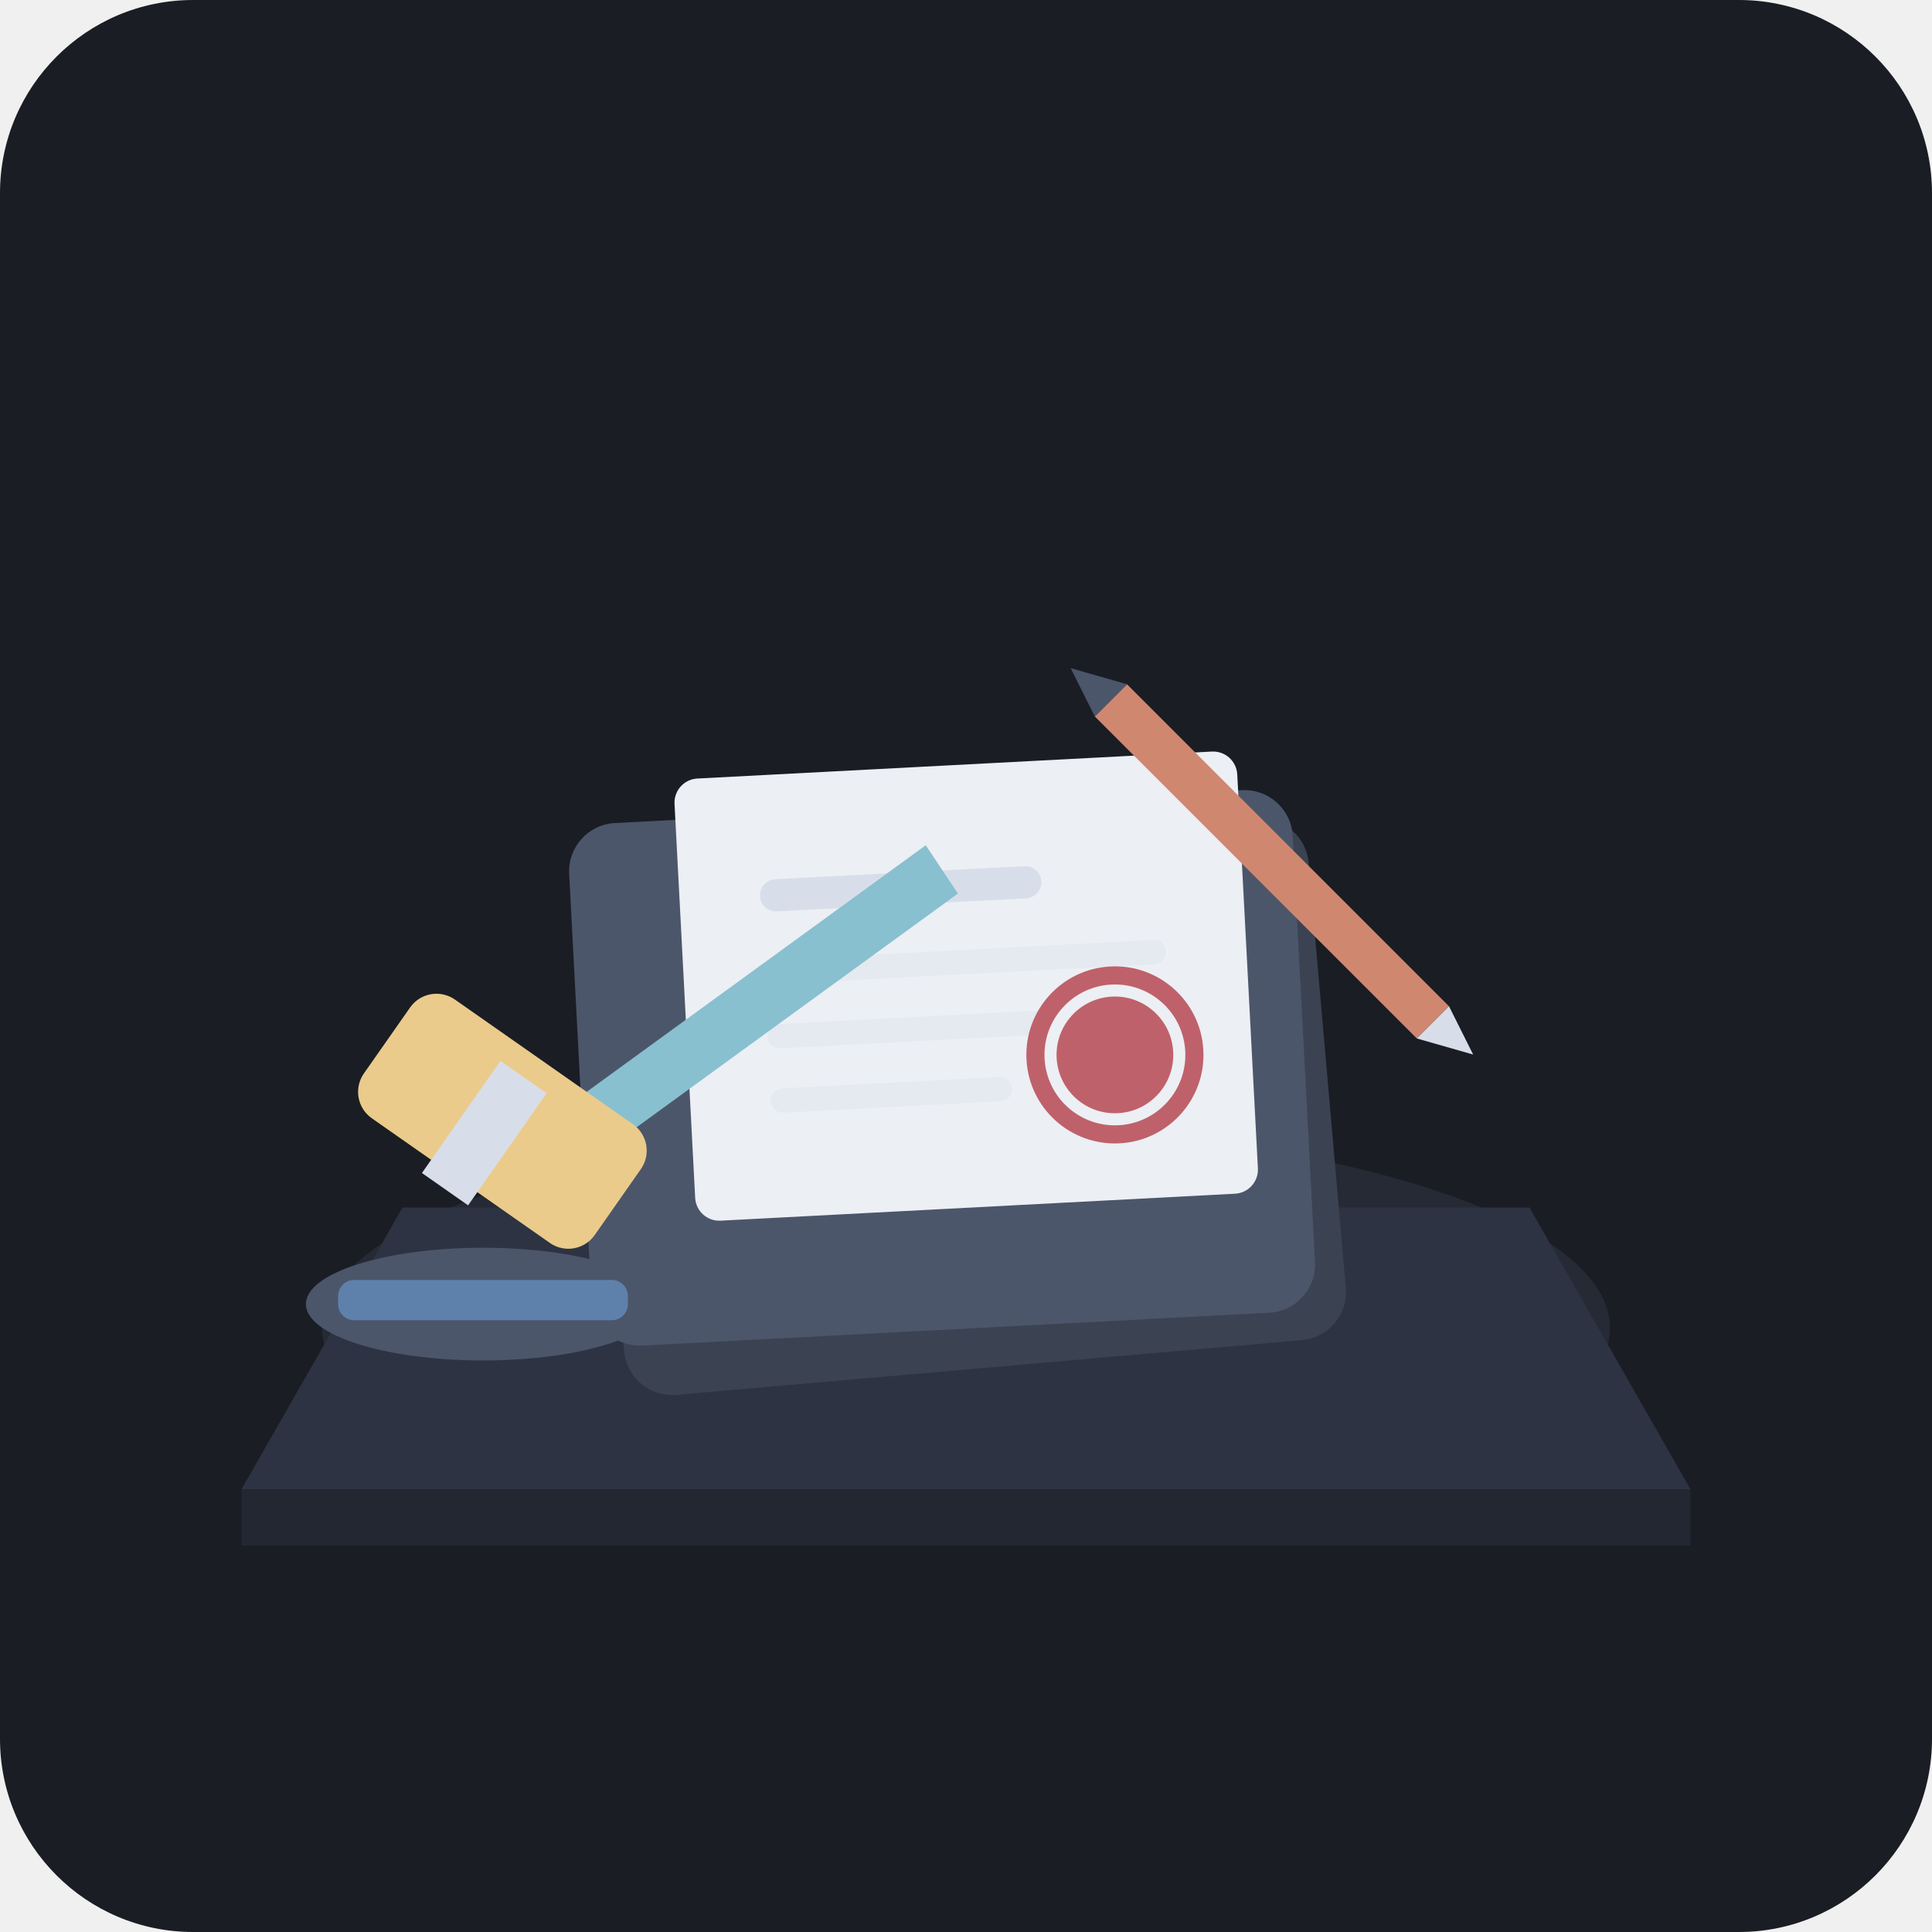
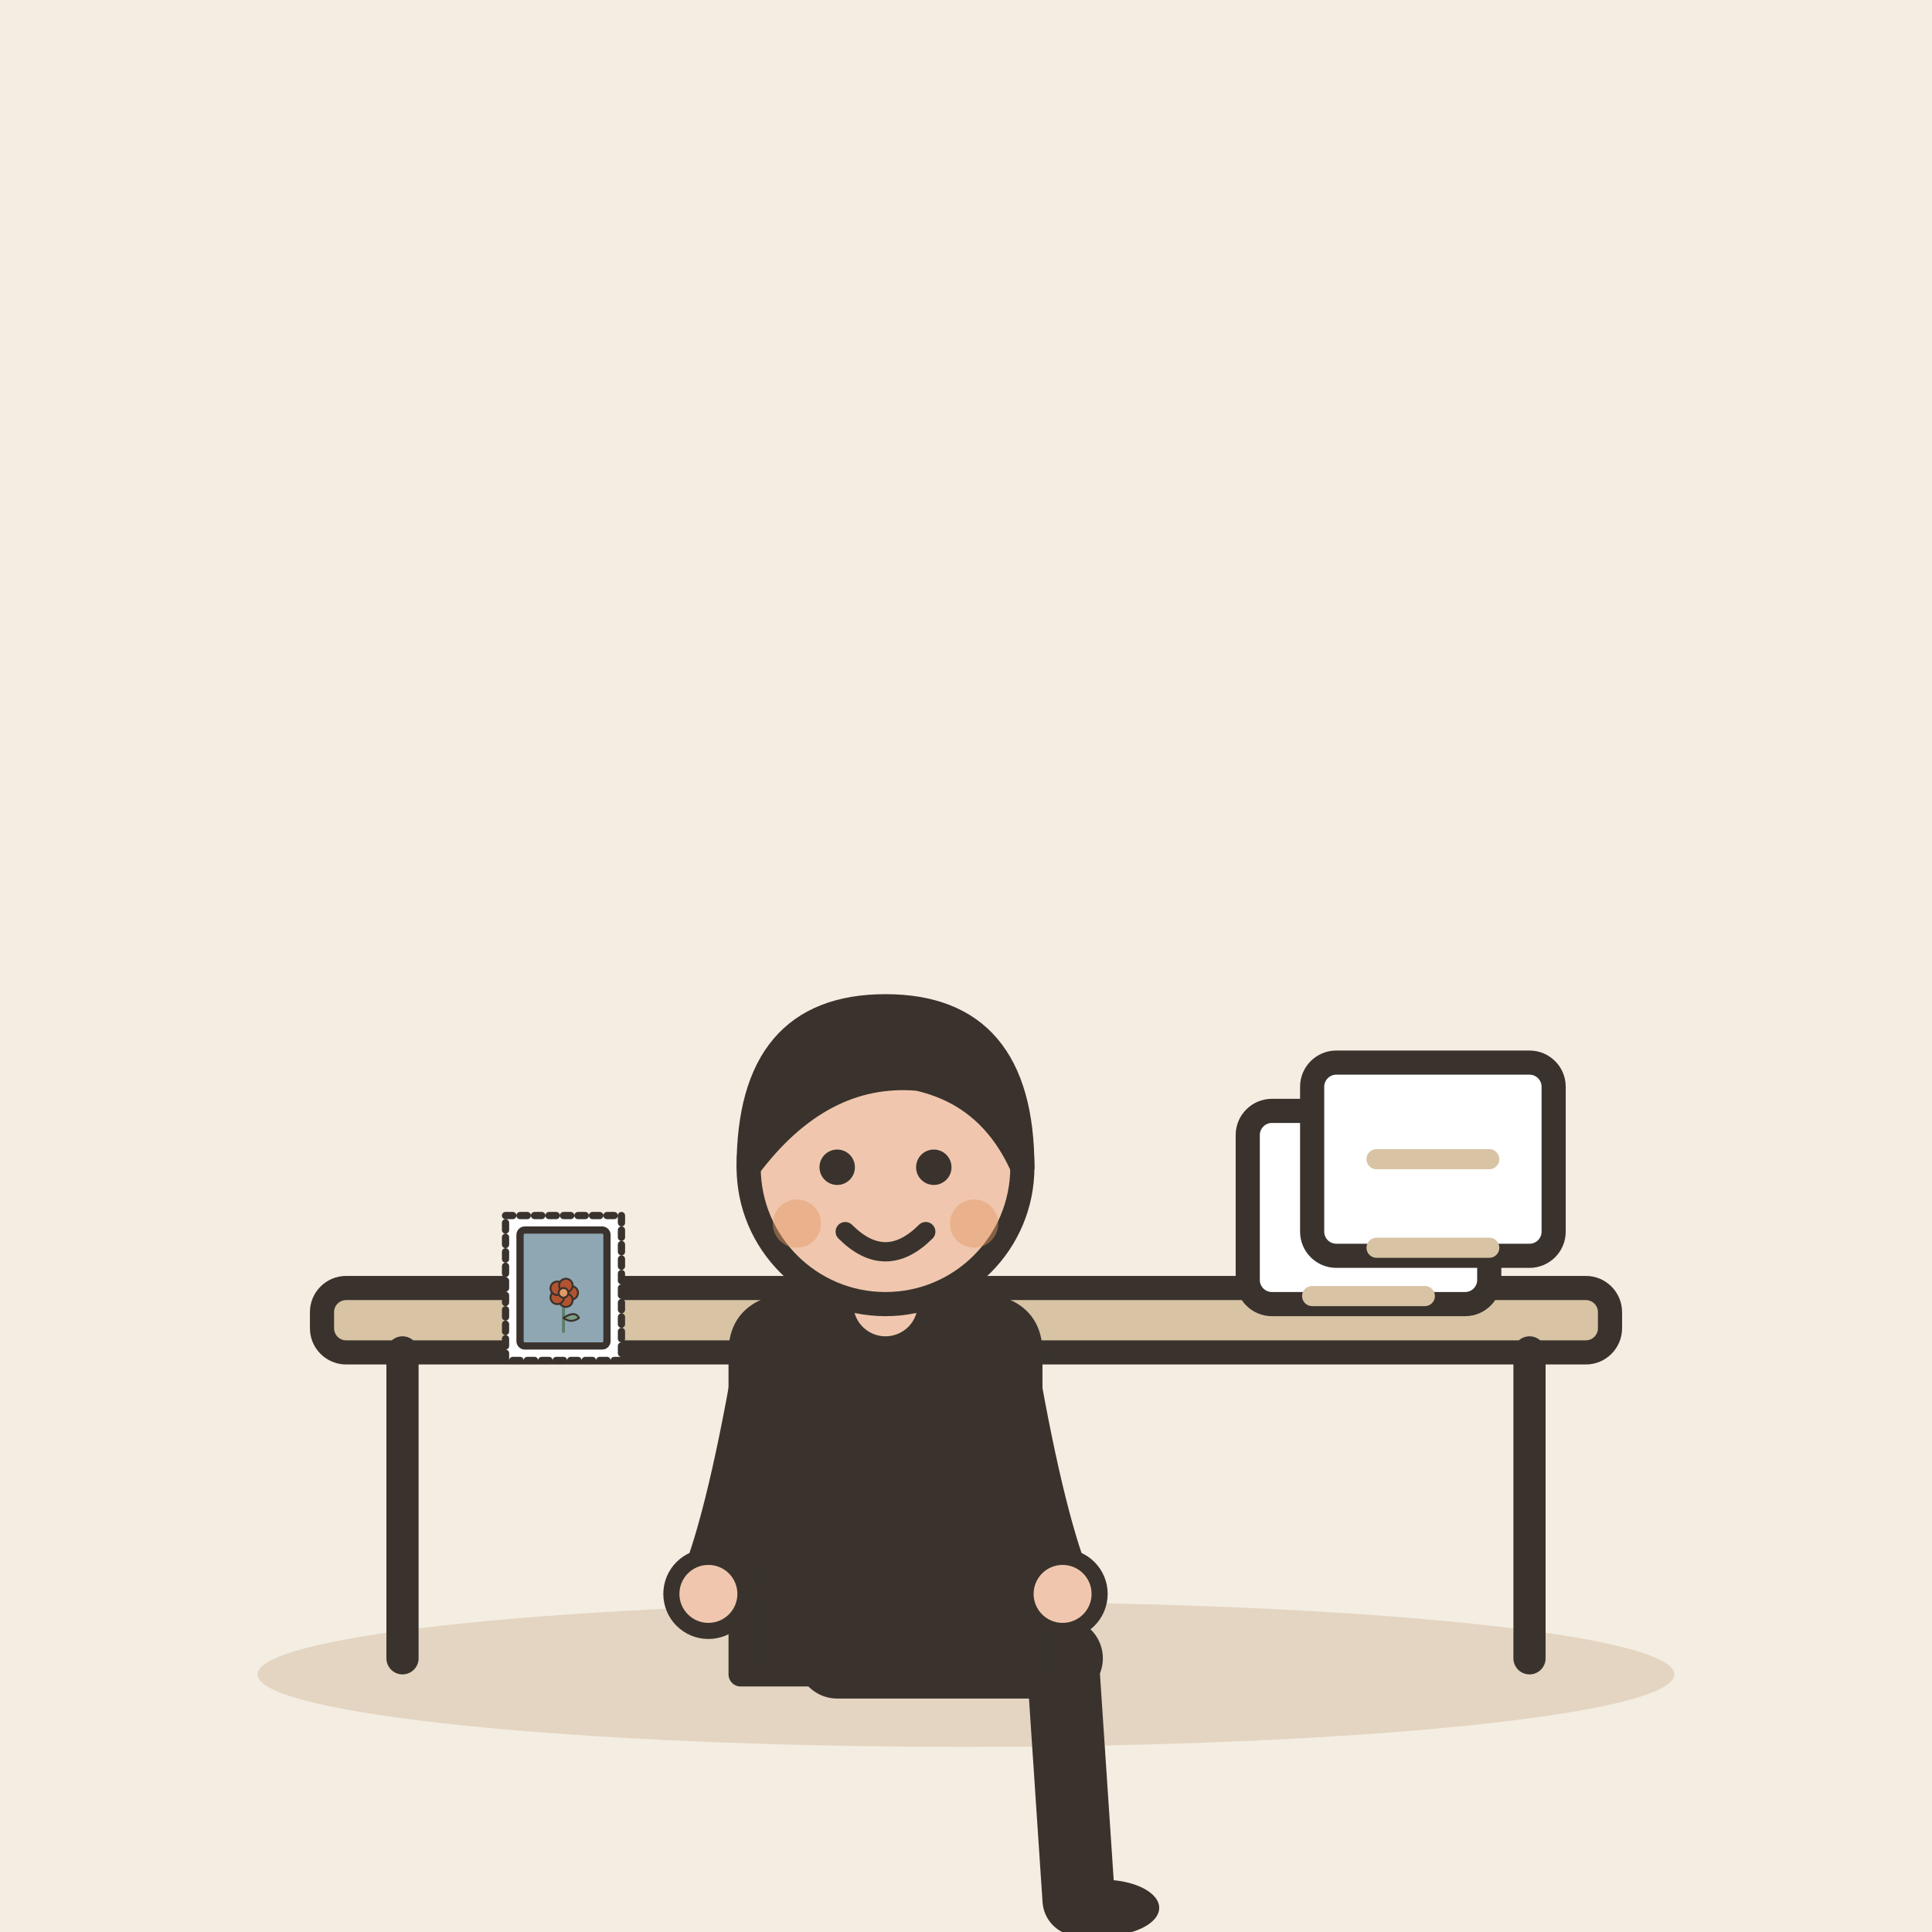
- <svg xmlns="http://www.w3.org/2000/svg" width="240" height="240" viewBox="0 0 240 240">
-   <rect width="240" height="240" rx="24" fill="#1A1D24" />
-   <ellipse cx="120" cy="165" rx="80" ry="25" fill="#252A34" />
-   <path d="M50 150 L190 150 L210 185 L30 185 Z" fill="#2D3343" />
-   <path d="M30 185 L210 185 L210 192 L30 192 Z" fill="#222732" />
-   <rect x="75" y="105" width="90" height="65" rx="6" fill="#3B4252" transform="rotate(-5 120 137)" />
-   <rect x="72" y="100" width="90" height="65" rx="6" fill="#4C566A" transform="rotate(-3 120 132)" />
-   <rect x="85" y="95" width="70" height="55" rx="3" fill="#ECEFF4" transform="rotate(-3 120 122)" />
-   <rect x="95" y="108" width="35" height="4" rx="2" fill="#D8DEE9" transform="rotate(-3 120 122)" />
-   <rect x="95" y="118" width="50" height="3" rx="1.5" fill="#E5E9F0" transform="rotate(-3 120 122)" />
-   <rect x="95" y="126" width="45" height="3" rx="1.5" fill="#E5E9F0" transform="rotate(-3 120 122)" />
-   <rect x="95" y="134" width="30" height="3" rx="1.5" fill="#E5E9F0" transform="rotate(-3 120 122)" />
-   <circle cx="138" cy="132" r="11" fill="#BF616A" transform="rotate(-3 120 122)" />
-   <circle cx="138" cy="132" r="8" fill="none" stroke="#ECEFF4" stroke-width="1.5" transform="rotate(-3 120 122)" />
-   <path d="M140 85 L180 125 L176 129 L136 89 Z" fill="#D08770" />
-   <polygon points="136,89 140,85 133,83" fill="#4C566A" />
-   <polygon points="180,125 176,129 183,131" fill="#D8DEE9" />
-   <path d="M60 145 L115 105 L119 111 L64 151 Z" fill="#88C0D0" />
-   <rect x="45" y="130" width="35" height="18" rx="4" fill="#EBCB8B" transform="rotate(35 62 139)" />
-   <rect x="58" y="133" width="7" height="17" fill="#D8DEE9" transform="rotate(35 62 139)" />
-   <ellipse cx="60" cy="162" rx="22" ry="7" fill="#4C566A" />
-   <rect x="42" y="159" width="36" height="5" rx="2" fill="#5E81AC" />
+ <svg xmlns="http://www.w3.org/2000/svg" viewBox="0 0 240 240" data-style="editorial">
+   <rect width="240" height="240" fill="#F4EDE2" />
+   <ellipse cx="120" cy="208" rx="88" ry="9" fill="#E3D5C1" />
+   <g transform="translate(120 206)">
+     <rect x="-80" y="-46" width="160" height="8" rx="3" fill="#D8C3A5" stroke="#3A332D" stroke-width="3" stroke-linecap="round" stroke-linejoin="round" />
+     <path d="M-70 -38L-70 0" stroke="#3A332D" stroke-width="4" stroke-linecap="round" fill="none" />
+     <path d="M70 -38L70 0" stroke="#3A332D" stroke-width="4" stroke-linecap="round" fill="none" />
+   </g>
+   <g transform="translate(110 206)">
+     <path d="M-6 0L22 0" stroke="#3A332D" stroke-width="10" stroke-linecap="round" fill="none" />
+     <path d="M22 0L24 30" stroke="#3A332D" stroke-width="9" stroke-linecap="round" fill="none" />
+     <ellipse cx="27" cy="31" rx="7" ry="3.5" fill="#3A332D" />
+     <g transform="translate(0 40)" />
+     <path d="M-18 -38Q-18 -44 -10 -44L10 -44Q18 -44 18 -38L18 2L-18 2Z" fill="#3A332D" stroke="#3A332D" stroke-width="3" stroke-linecap="round" stroke-linejoin="round" />
+     <path d="M-15 -36Q-18.5 -16 -22 -8" fill="none" stroke="#3A332D" stroke-width="8" stroke-linecap="round" stroke-linejoin="round" />
+     <circle cx="-22" cy="-8" r="4.6" fill="#F0C7AE" stroke="#3A332D" stroke-linecap="round" stroke-linejoin="round" stroke-width="2" />
+     <path d="M15 -36Q18.5 -16 22 -8" fill="none" stroke="#3A332D" stroke-width="8" stroke-linecap="round" stroke-linejoin="round" />
+     <circle cx="22" cy="-8" r="4.6" fill="#F0C7AE" stroke="#3A332D" stroke-linecap="round" stroke-linejoin="round" stroke-width="2" />
+     <path d="M0 -44L0 -48" stroke="#F0C7AE" stroke-width="8" stroke-linecap="round" fill="none" />
+     <g transform="translate(0 40)">
+       <circle cx="0" cy="-101" r="17" fill="#F0C7AE" stroke="#3A332D" stroke-width="3" stroke-linecap="round" stroke-linejoin="round" />
+       <path d="M-17 -101Q-17 -121 0 -121Q17 -121 17 -101Q13 -110 4 -112Q-8 -113 -17 -101Z" fill="#3A332D" stroke="#3A332D" stroke-width="3" stroke-linecap="round" stroke-linejoin="round" />
+       <circle cx="-6" cy="-101" r="2.2" fill="#3A332D" />
+       <circle cx="6" cy="-101" r="2.2" fill="#3A332D" />
+       <path d="M-5 -93Q0 -88 5 -93" fill="none" stroke="#3A332D" stroke-width="2.4" stroke-linecap="round" stroke-linejoin="round" />
+       <circle cx="-11" cy="-94" r="3" fill="#E39A62" opacity="0.45" />
+       <circle cx="11" cy="-94" r="3" fill="#E39A62" opacity="0.45" />
+     </g>
+   </g>
+   <g transform="translate(170 150)">
+     <rect x="-15" y="-12" width="30" height="24" rx="3" fill="#FFFFFF" stroke="#3A332D" stroke-width="3" stroke-linecap="round" stroke-linejoin="round" />
+     <path d="M-7 0L7 0" stroke="#D8C3A5" stroke-width="2.5" stroke-linecap="round" fill="none" />
+     <path d="M-7 11L7 11" stroke="#D8C3A5" stroke-width="2.5" stroke-linecap="round" fill="none" />
+   </g>
+   <g transform="translate(178 144)">
+     <rect x="-15" y="-12" width="30" height="24" rx="3" fill="#FFFFFF" stroke="#3A332D" stroke-width="3" stroke-linecap="round" stroke-linejoin="round" />
+     <path d="M-7 0L7 0" stroke="#D8C3A5" stroke-width="2.5" stroke-linecap="round" fill="none" />
+     <path d="M-7 11L7 11" stroke="#D8C3A5" stroke-width="2.5" stroke-linecap="round" fill="none" />
+   </g>
+   <g transform="translate(70 160) scale(0.3 0.3)">
+     <rect x="-24" y="-30" width="48" height="60" rx="0" fill="#FFFFFF" stroke="#3A332D" stroke-width="3" stroke-linecap="round" stroke-linejoin="round" stroke-dasharray="3 3" />
+     <rect x="-18" y="-24" width="36" height="48" rx="2" fill="#8FA7B3" stroke="#3A332D" stroke-width="3" stroke-linecap="round" stroke-linejoin="round" />
+     <g transform="translate(0 18) scale(0.4 0.4)">
+       <path d="M0 0L0 -36" stroke="#5C7D68" stroke-width="3" stroke-linecap="round" fill="none" />
+       <path d="M0 -14Q12 -22 16 -14Q8 -8 0 -14Z" fill="#7E9C86" stroke="#3A332D" stroke-width="2" stroke-linecap="round" stroke-linejoin="round" />
+       <circle cx="8" cy="-40" r="7" fill="#B4532F" stroke="#3A332D" stroke-linecap="round" stroke-linejoin="round" stroke-width="2" />
+       <circle cx="2.472" cy="-32.392" r="7" fill="#B4532F" stroke="#3A332D" stroke-linecap="round" stroke-linejoin="round" stroke-width="2" />
+       <circle cx="-6.472" cy="-35.298" r="7" fill="#B4532F" stroke="#3A332D" stroke-linecap="round" stroke-linejoin="round" stroke-width="2" />
+       <circle cx="-6.472" cy="-44.702" r="7" fill="#B4532F" stroke="#3A332D" stroke-linecap="round" stroke-linejoin="round" stroke-width="2" />
+       <circle cx="2.472" cy="-47.608" r="7" fill="#B4532F" stroke="#3A332D" stroke-linecap="round" stroke-linejoin="round" stroke-width="2" />
+       <circle cx="0" cy="-40" r="5" fill="#E39A62" stroke="#3A332D" stroke-linecap="round" stroke-linejoin="round" stroke-width="2" />
+     </g>
+   </g>
</svg>
